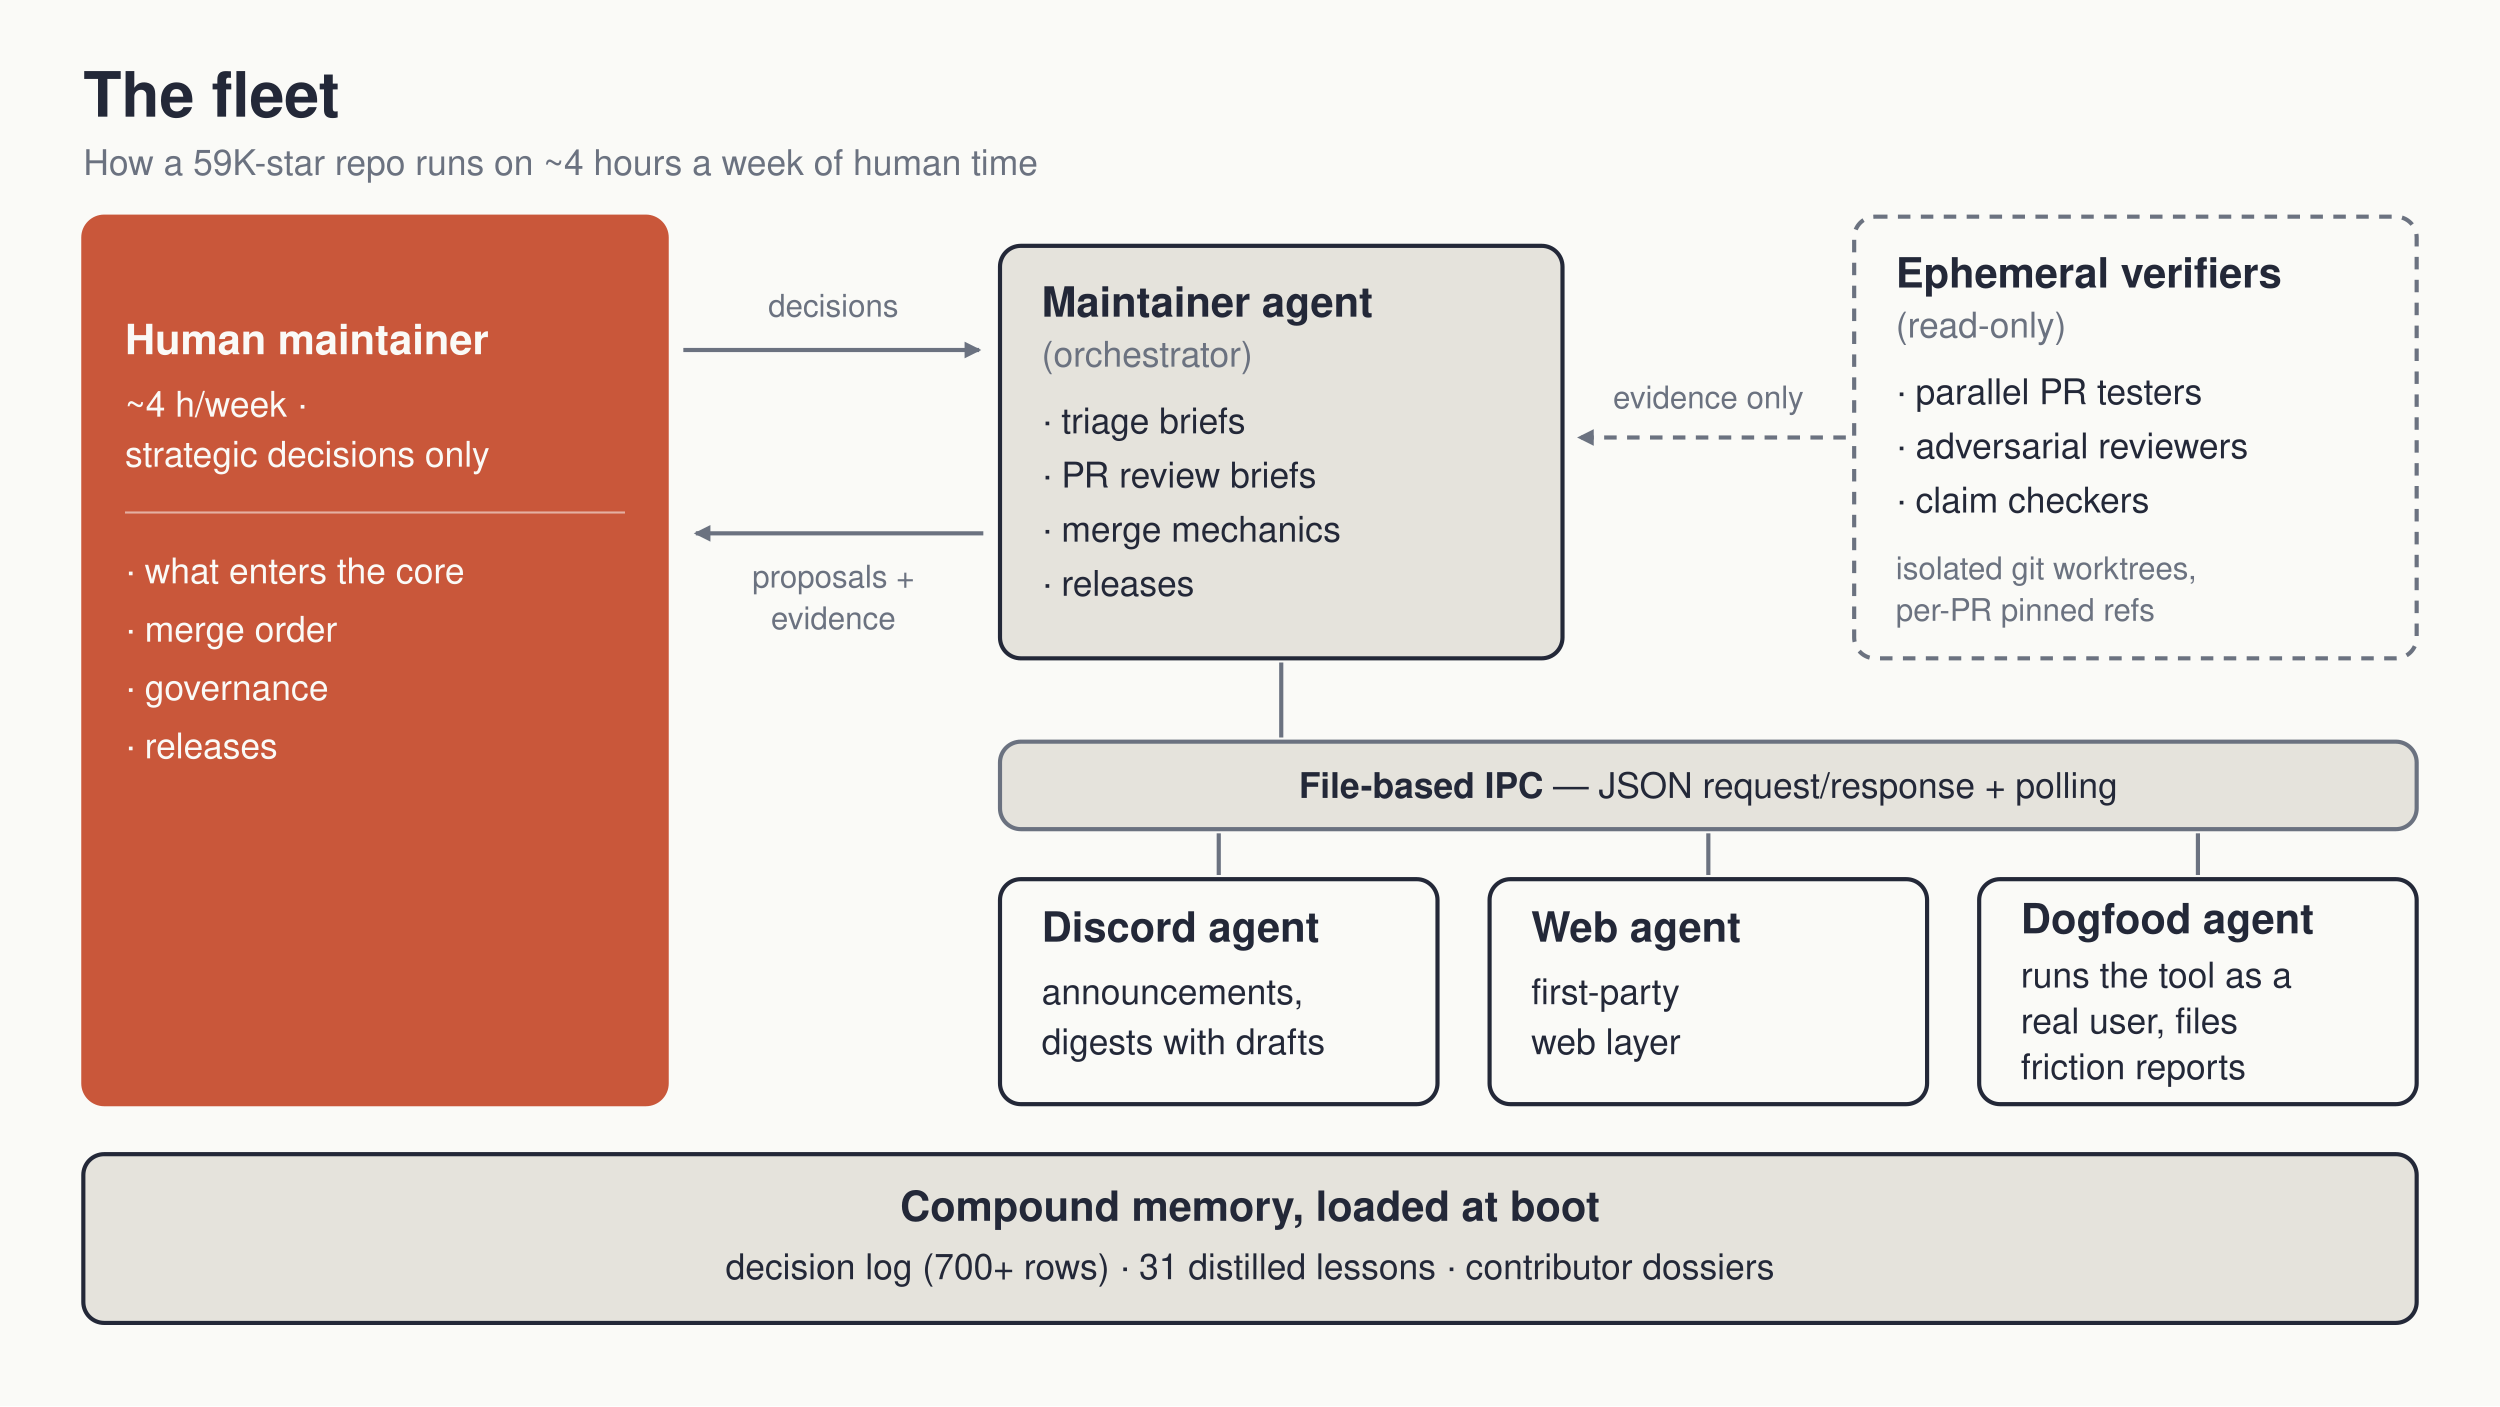
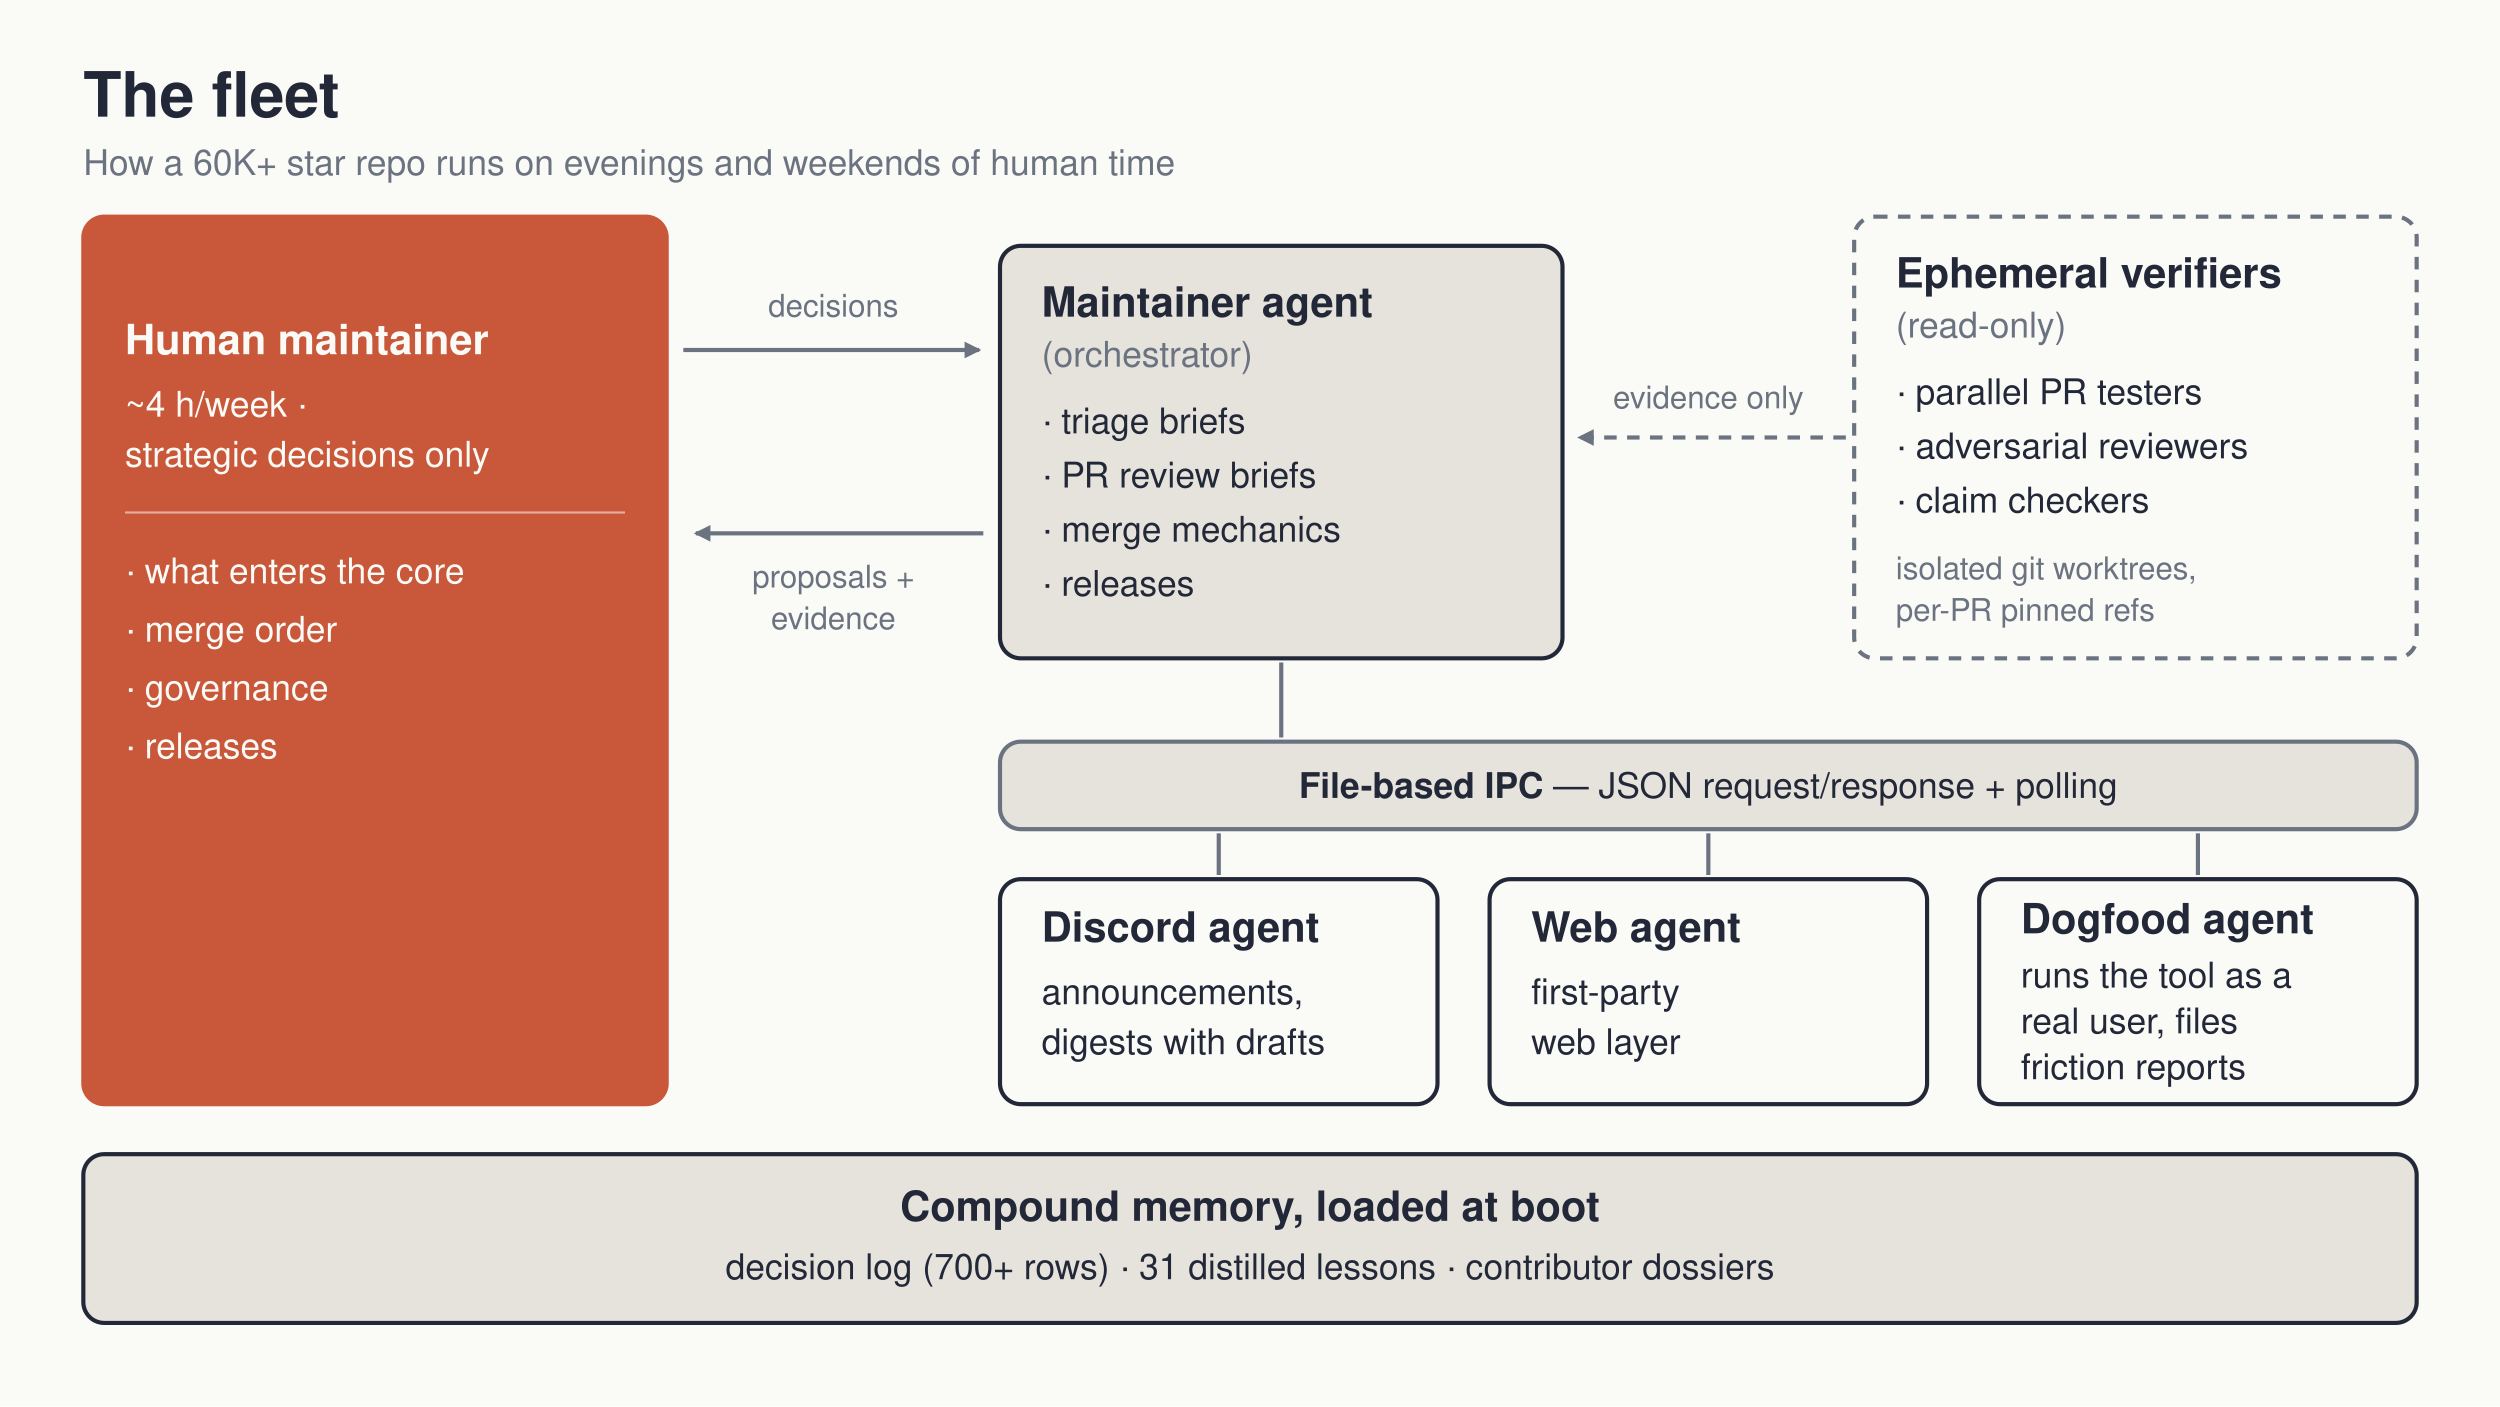
<svg xmlns="http://www.w3.org/2000/svg" viewBox="0 0 1200 675" font-family="Helvetica, Arial, sans-serif">
  <defs>
    <marker id="arrow" markerWidth="8" markerHeight="8" refX="7" refY="4" orient="auto" markerUnits="userSpaceOnUse">
      <path d="M0,0 L8,4 L0,8 Z" fill="#6B7280" />
    </marker>
  </defs>
  <rect x="0" y="0" width="1200" height="675" fill="#FAFAF7" />
  <text x="40" y="56" font-size="30" font-weight="bold" fill="#232838">The fleet</text>
-   <text x="40" y="84" font-size="17" fill="#6B7280">How a 59K-star repo runs on ~4 hours a week of human time</text>
+   <text x="40" y="84" font-size="17" fill="#6B7280">How a 60K+ star repo runs on evenings and weekends of human time</text>
  <rect x="40" y="104" width="280" height="426" rx="10" fill="#C9573A" stroke="#C9573A" stroke-width="2" />
  <text x="60" y="170" font-size="20" font-weight="bold" fill="#FAFAF7">Human maintainer</text>
  <text x="60" y="200" font-size="17" fill="#FAFAF7">~4 h/week ·</text>
  <text x="60" y="224" font-size="17" fill="#FAFAF7">strategic decisions only</text>
  <line x1="60" y1="246" x2="300" y2="246" stroke="#FAFAF7" stroke-width="1" opacity="0.55" />
  <text x="60" y="280" font-size="17" fill="#FAFAF7">· what enters the core</text>
  <text x="60" y="308" font-size="17" fill="#FAFAF7">· merge order</text>
  <text x="60" y="336" font-size="17" fill="#FAFAF7">· governance</text>
  <text x="60" y="364" font-size="17" fill="#FAFAF7">· releases</text>
  <line x1="328" y1="168" x2="470" y2="168" stroke="#6B7280" stroke-width="2" marker-end="url(#arrow)" />
  <text x="400" y="152" font-size="15" fill="#6B7280" text-anchor="middle">decisions</text>
  <line x1="472" y1="256" x2="334" y2="256" stroke="#6B7280" stroke-width="2" marker-end="url(#arrow)" />
  <text x="400" y="282" font-size="15" fill="#6B7280" text-anchor="middle">proposals +</text>
  <text x="400" y="302" font-size="15" fill="#6B7280" text-anchor="middle">evidence</text>
  <rect x="480" y="118" width="270" height="198" rx="10" fill="#E5E3DC" stroke="#232838" stroke-width="2" />
  <text x="500" y="152" font-size="20" font-weight="bold" fill="#232838">Maintainer agent</text>
  <text x="500" y="176" font-size="17" fill="#6B7280">(orchestrator)</text>
  <text x="500" y="208" font-size="17" fill="#232838">· triage briefs</text>
  <text x="500" y="234" font-size="17" fill="#232838">· PR review briefs</text>
  <text x="500" y="260" font-size="17" fill="#232838">· merge mechanics</text>
  <text x="500" y="286" font-size="17" fill="#232838">· releases</text>
  <rect x="890" y="104" width="270" height="212" rx="10" fill="none" stroke="#6B7280" stroke-width="2" stroke-dasharray="6 5" />
  <text x="910" y="138" font-size="20" font-weight="bold" fill="#232838">Ephemeral verifiers</text>
  <text x="910" y="162" font-size="17" fill="#6B7280">(read-only)</text>
  <text x="910" y="194" font-size="17" fill="#232838">· parallel PR testers</text>
  <text x="910" y="220" font-size="17" fill="#232838">· adversarial reviewers</text>
  <text x="910" y="246" font-size="17" fill="#232838">· claim checkers</text>
  <text x="910" y="278" font-size="15" fill="#6B7280">isolated git worktrees,</text>
  <text x="910" y="298" font-size="15" fill="#6B7280">per-PR pinned refs</text>
  <line x1="886" y1="210" x2="758" y2="210" stroke="#6B7280" stroke-width="2" stroke-dasharray="6 5" marker-end="url(#arrow)" />
  <text x="820" y="196" font-size="15" fill="#6B7280" text-anchor="middle">evidence only</text>
  <line x1="615" y1="318" x2="615" y2="354" stroke="#6B7280" stroke-width="2" />
  <rect x="480" y="356" width="680" height="42" rx="10" fill="#E5E3DC" stroke="#6B7280" stroke-width="2" />
  <text x="820" y="383" font-size="17" fill="#232838" text-anchor="middle">
    <tspan font-weight="bold">File-based IPC</tspan> — JSON request/response + polling</text>
  <line x1="585" y1="400" x2="585" y2="420" stroke="#6B7280" stroke-width="2" />
  <line x1="820" y1="400" x2="820" y2="420" stroke="#6B7280" stroke-width="2" />
  <line x1="1055" y1="400" x2="1055" y2="420" stroke="#6B7280" stroke-width="2" />
  <rect x="480" y="422" width="210" height="108" rx="10" fill="#FAFAF7" stroke="#232838" stroke-width="2" />
  <text x="500" y="452" font-size="20" font-weight="bold" fill="#232838">Discord agent</text>
  <text x="500" y="482" font-size="17" fill="#232838">announcements,</text>
  <text x="500" y="506" font-size="17" fill="#232838">digests with drafts</text>
  <rect x="715" y="422" width="210" height="108" rx="10" fill="#FAFAF7" stroke="#232838" stroke-width="2" />
  <text x="735" y="452" font-size="20" font-weight="bold" fill="#232838">Web agent</text>
  <text x="735" y="482" font-size="17" fill="#232838">first-party</text>
  <text x="735" y="506" font-size="17" fill="#232838">web layer</text>
  <rect x="950" y="422" width="210" height="108" rx="10" fill="#FAFAF7" stroke="#232838" stroke-width="2" />
  <text x="970" y="448" font-size="20" font-weight="bold" fill="#232838">Dogfood agent</text>
  <text x="970" y="474" font-size="17" fill="#232838">runs the tool as a</text>
  <text x="970" y="496" font-size="17" fill="#232838">real user, files</text>
  <text x="970" y="518" font-size="17" fill="#232838">friction reports</text>
  <rect x="40" y="554" width="1120" height="81" rx="10" fill="#E5E3DC" stroke="#232838" stroke-width="2" />
  <text x="600" y="586" font-size="20" font-weight="bold" fill="#232838" text-anchor="middle">Compound memory, loaded at boot</text>
  <text x="600" y="614" font-size="17" fill="#232838" text-anchor="middle">decision log (700+ rows) · 31 distilled lessons · contributor dossiers</text>
</svg>
